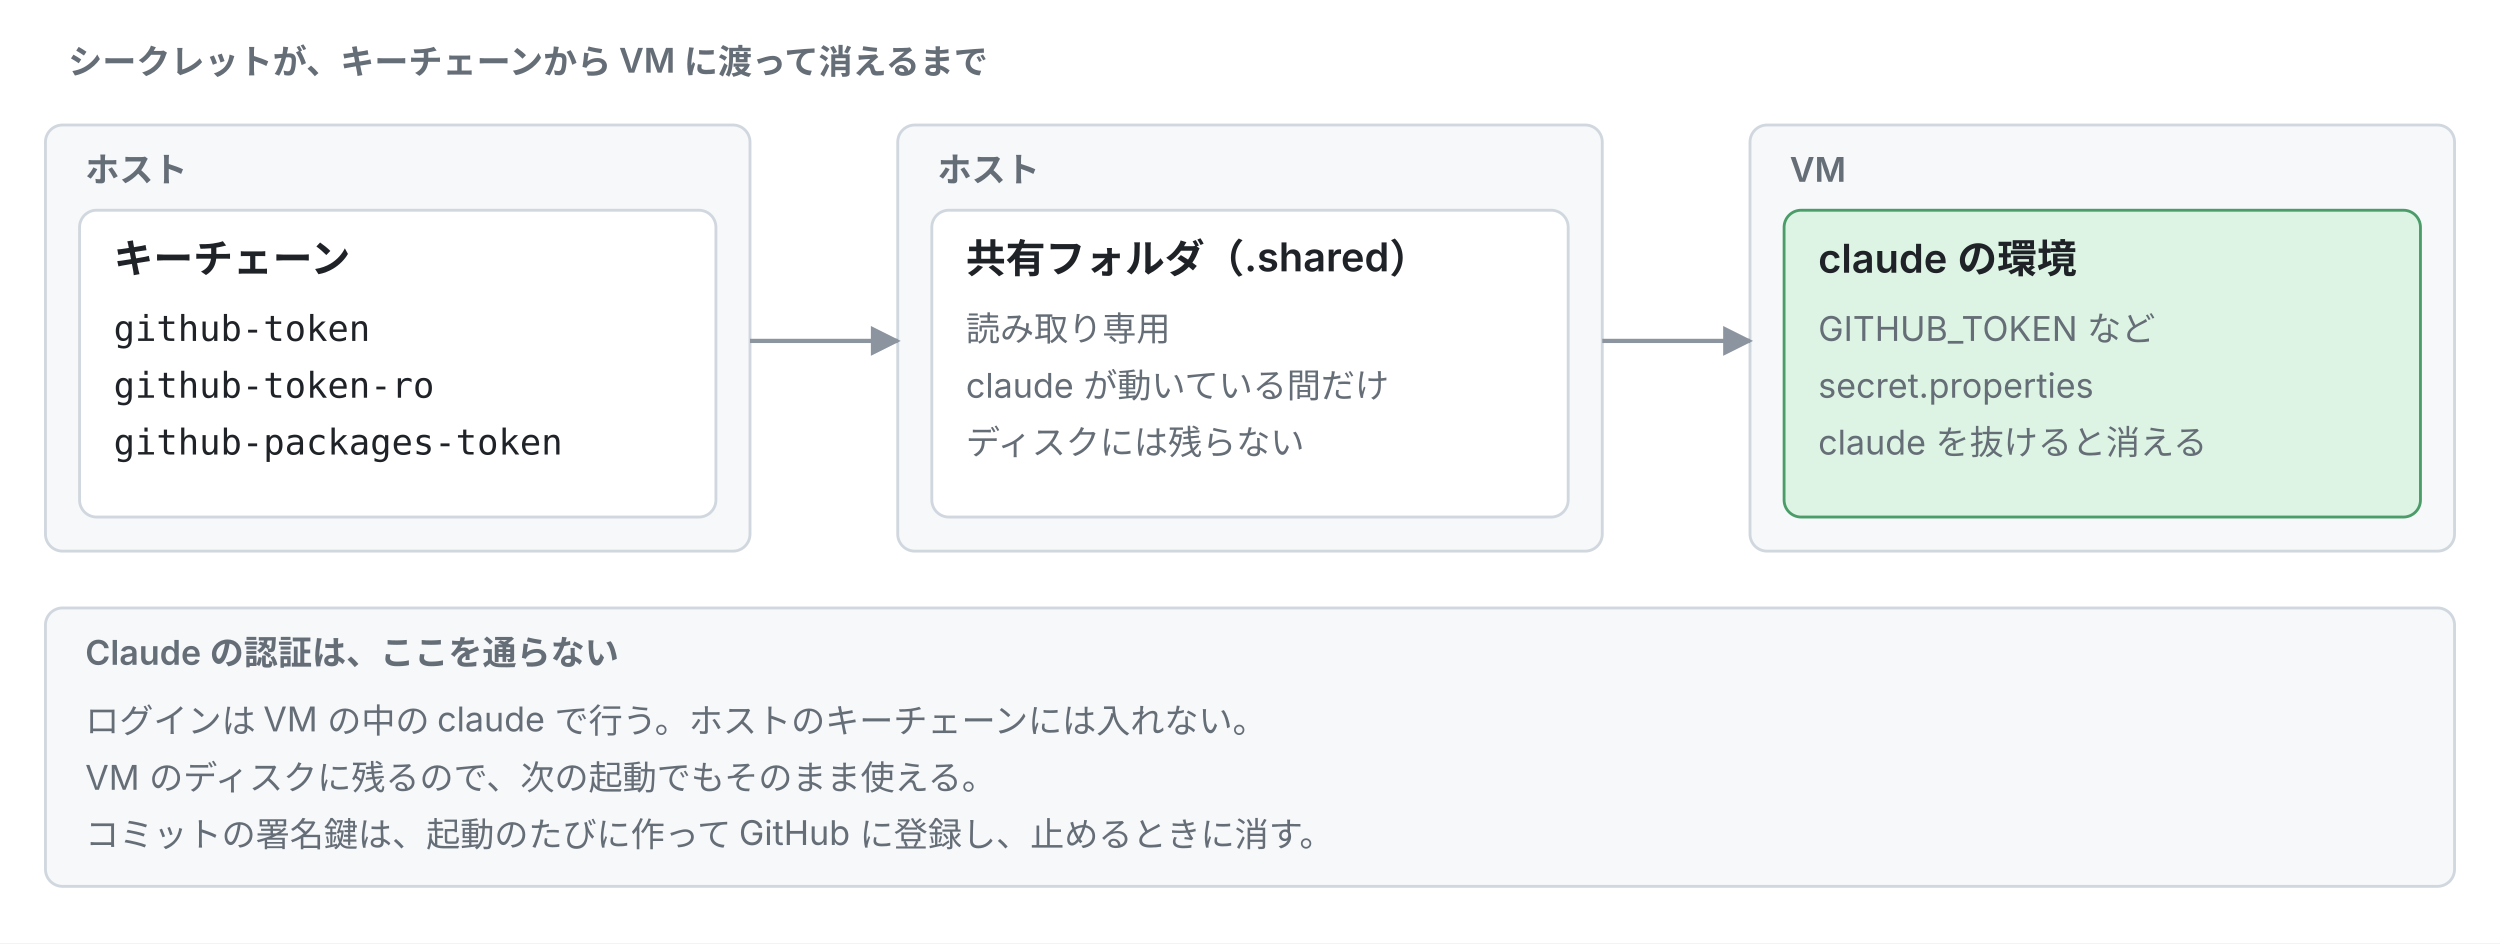
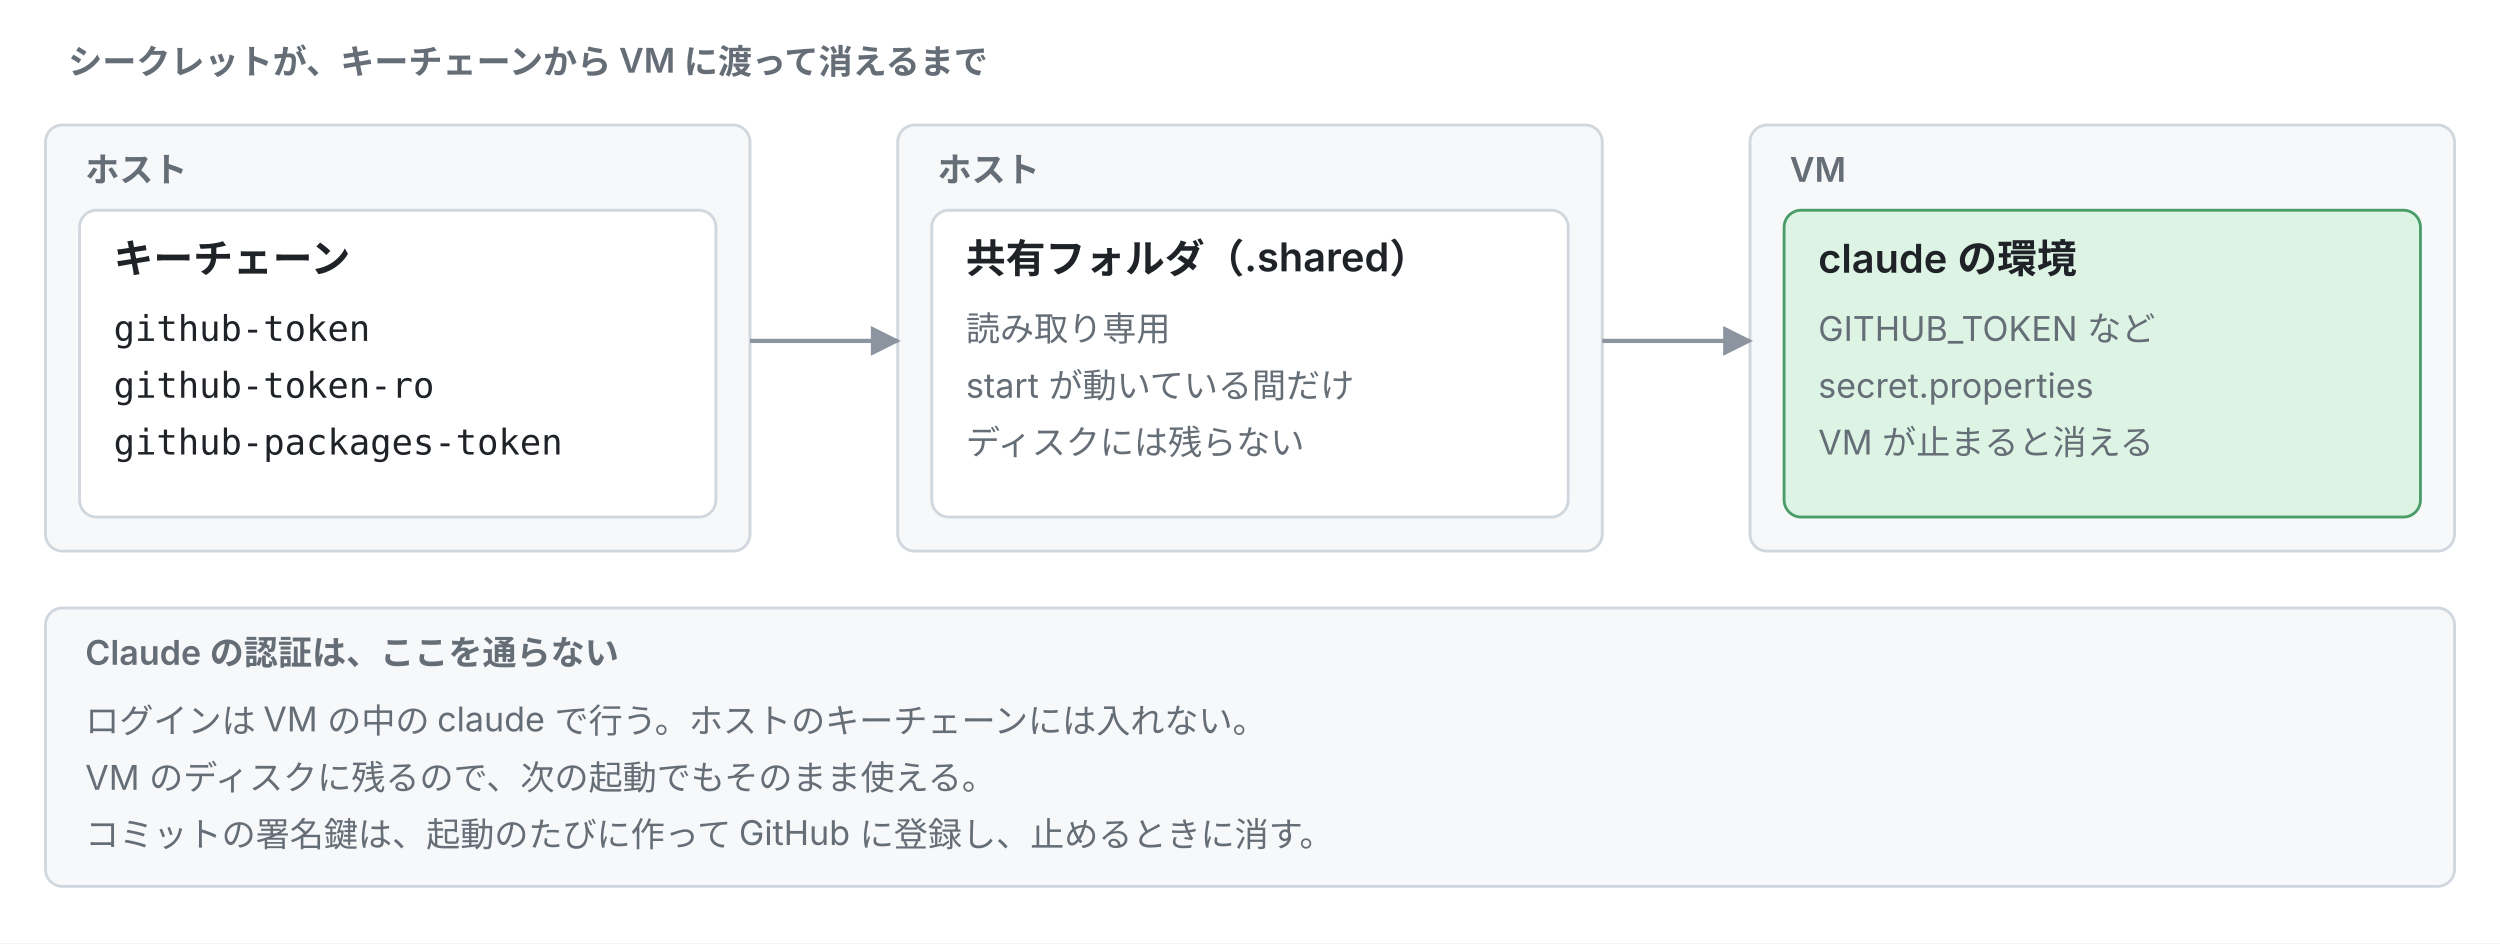
<svg xmlns="http://www.w3.org/2000/svg" viewBox="0 0 880 332" width="880" height="332" role="img" aria-label="シークレットがキーチェーンから共有フォルダを通って VM に渡り、止めると消える">
  <style>
    .bg    { fill: #ffffff; }
    .panel { fill: #f6f8fa; stroke: #d0d7de; }
    .box   { fill: #ffffff; stroke: #d0d7de; }
    .on    { fill: #ddf4e4; stroke: #4a9c68; }
    .t     { fill: #1f2328; font-family: -apple-system, "Hiragino Sans", sans-serif; font-size: 14px; font-weight: 600; }
    .m     { fill: #1f2328; font-family: ui-monospace, "SF Mono", Menlo, monospace; font-size: 12.5px; }
    .dim   { fill: #656d76; font-family: -apple-system, "Hiragino Sans", sans-serif; font-size: 12px; }
    .hd    { fill: #656d76; font-family: -apple-system, "Hiragino Sans", sans-serif; font-size: 12px; font-weight: 600; }
    .no    { fill: #656d76; font-family: -apple-system, "Hiragino Sans", sans-serif; font-size: 11.5px; }
    .who   { fill: #4a9c68; font-family: -apple-system, "Hiragino Sans", sans-serif; font-size: 11.5px; font-weight: 600; }
    .arrow { stroke: #8c959f; stroke-width: 1.5; fill: none; }
    @media (prefers-color-scheme: dark) {
      .bg    { fill: #0d1117; }
      .panel { fill: #161b22; stroke: #30363d; }
      .box   { fill: #0d1117; stroke: #30363d; }
      .on    { fill: #16301f; stroke: #4a9c68; }
      .t, .m { fill: #e6edf3; }
      .dim, .hd, .no { fill: #8b949e; }
    }
  </style>
  <defs>
    <marker id="a" viewBox="0 0 10 10" refX="9" refY="5" markerWidth="7" markerHeight="7" orient="auto">
      <path d="M0,0 L10,5 L0,10 z" fill="#8c959f" />
    </marker>
  </defs>
  <rect class="bg" width="880" height="332" />
  <text class="hd" x="24" y="26">シークレットが、キーチェーンから VM に渡って消えるまで</text>
  <rect class="panel" x="16" y="44" width="248" height="150" rx="6" />
  <text class="hd" x="30" y="64">ホスト</text>
  <rect class="box" x="28" y="74" width="224" height="108" rx="6" />
  <text class="t" x="40" y="96">キーチェーン</text>
  <text class="m" x="40" y="120">github-token</text>
  <text class="m" x="40" y="140">github-token-ro</text>
  <text class="m" x="40" y="160">github-packages-token</text>
  <rect class="panel" x="316" y="44" width="248" height="150" rx="6" />
  <text class="hd" x="330" y="64">ホスト</text>
  <rect class="box" x="328" y="74" width="224" height="108" rx="6" />
  <text class="t" x="340" y="96">共有フォルダ（.shared）</text>
  <text class="dim" x="340" y="120">読み取り専用</text>
-   <text class="dim" x="340" y="140">claude が動いている間だけ</text>
+   <text class="dim" x="340" y="140">start が動いている間だけ</text>
  <text class="dim" x="340" y="160">ディスクには残らない</text>
  <rect class="panel" x="616" y="44" width="248" height="150" rx="6" />
  <text class="hd" x="630" y="64">VM</text>
  <rect class="on" x="628" y="74" width="224" height="108" rx="6" />
  <text class="t" x="640" y="96">claude の環境</text>
  <text class="dim" x="640" y="120">GITHUB_TOKEN など</text>
  <text class="dim" x="640" y="140">secret.properties</text>
-   <text class="dim" x="640" y="160">claude を抜けると消える</text>
+   <text class="dim" x="640" y="160">VM が止まると消える</text>
  <path class="arrow" d="M264,120 L316,120" marker-end="url(#a)" />
  <path class="arrow" d="M564,120 L616,120" marker-end="url(#a)" />
  <rect class="panel" x="16" y="214" width="848" height="98" rx="6" />
  <text class="hd" x="30" y="234">Claude の認証は、ここを通らない</text>
  <text class="dim" x="30" y="258">ログインは VM の中の claude で行う。ホストのキーチェーンには入れない。</text>
  <text class="dim" x="30" y="278">VM のディスクに残るので、次の起動でもそのまま使える。</text>
  <text class="dim" x="30" y="298">コミットの署名鍵は、起動のたびに作って GitHub に登録し、止めるときに消す。</text>
</svg>
